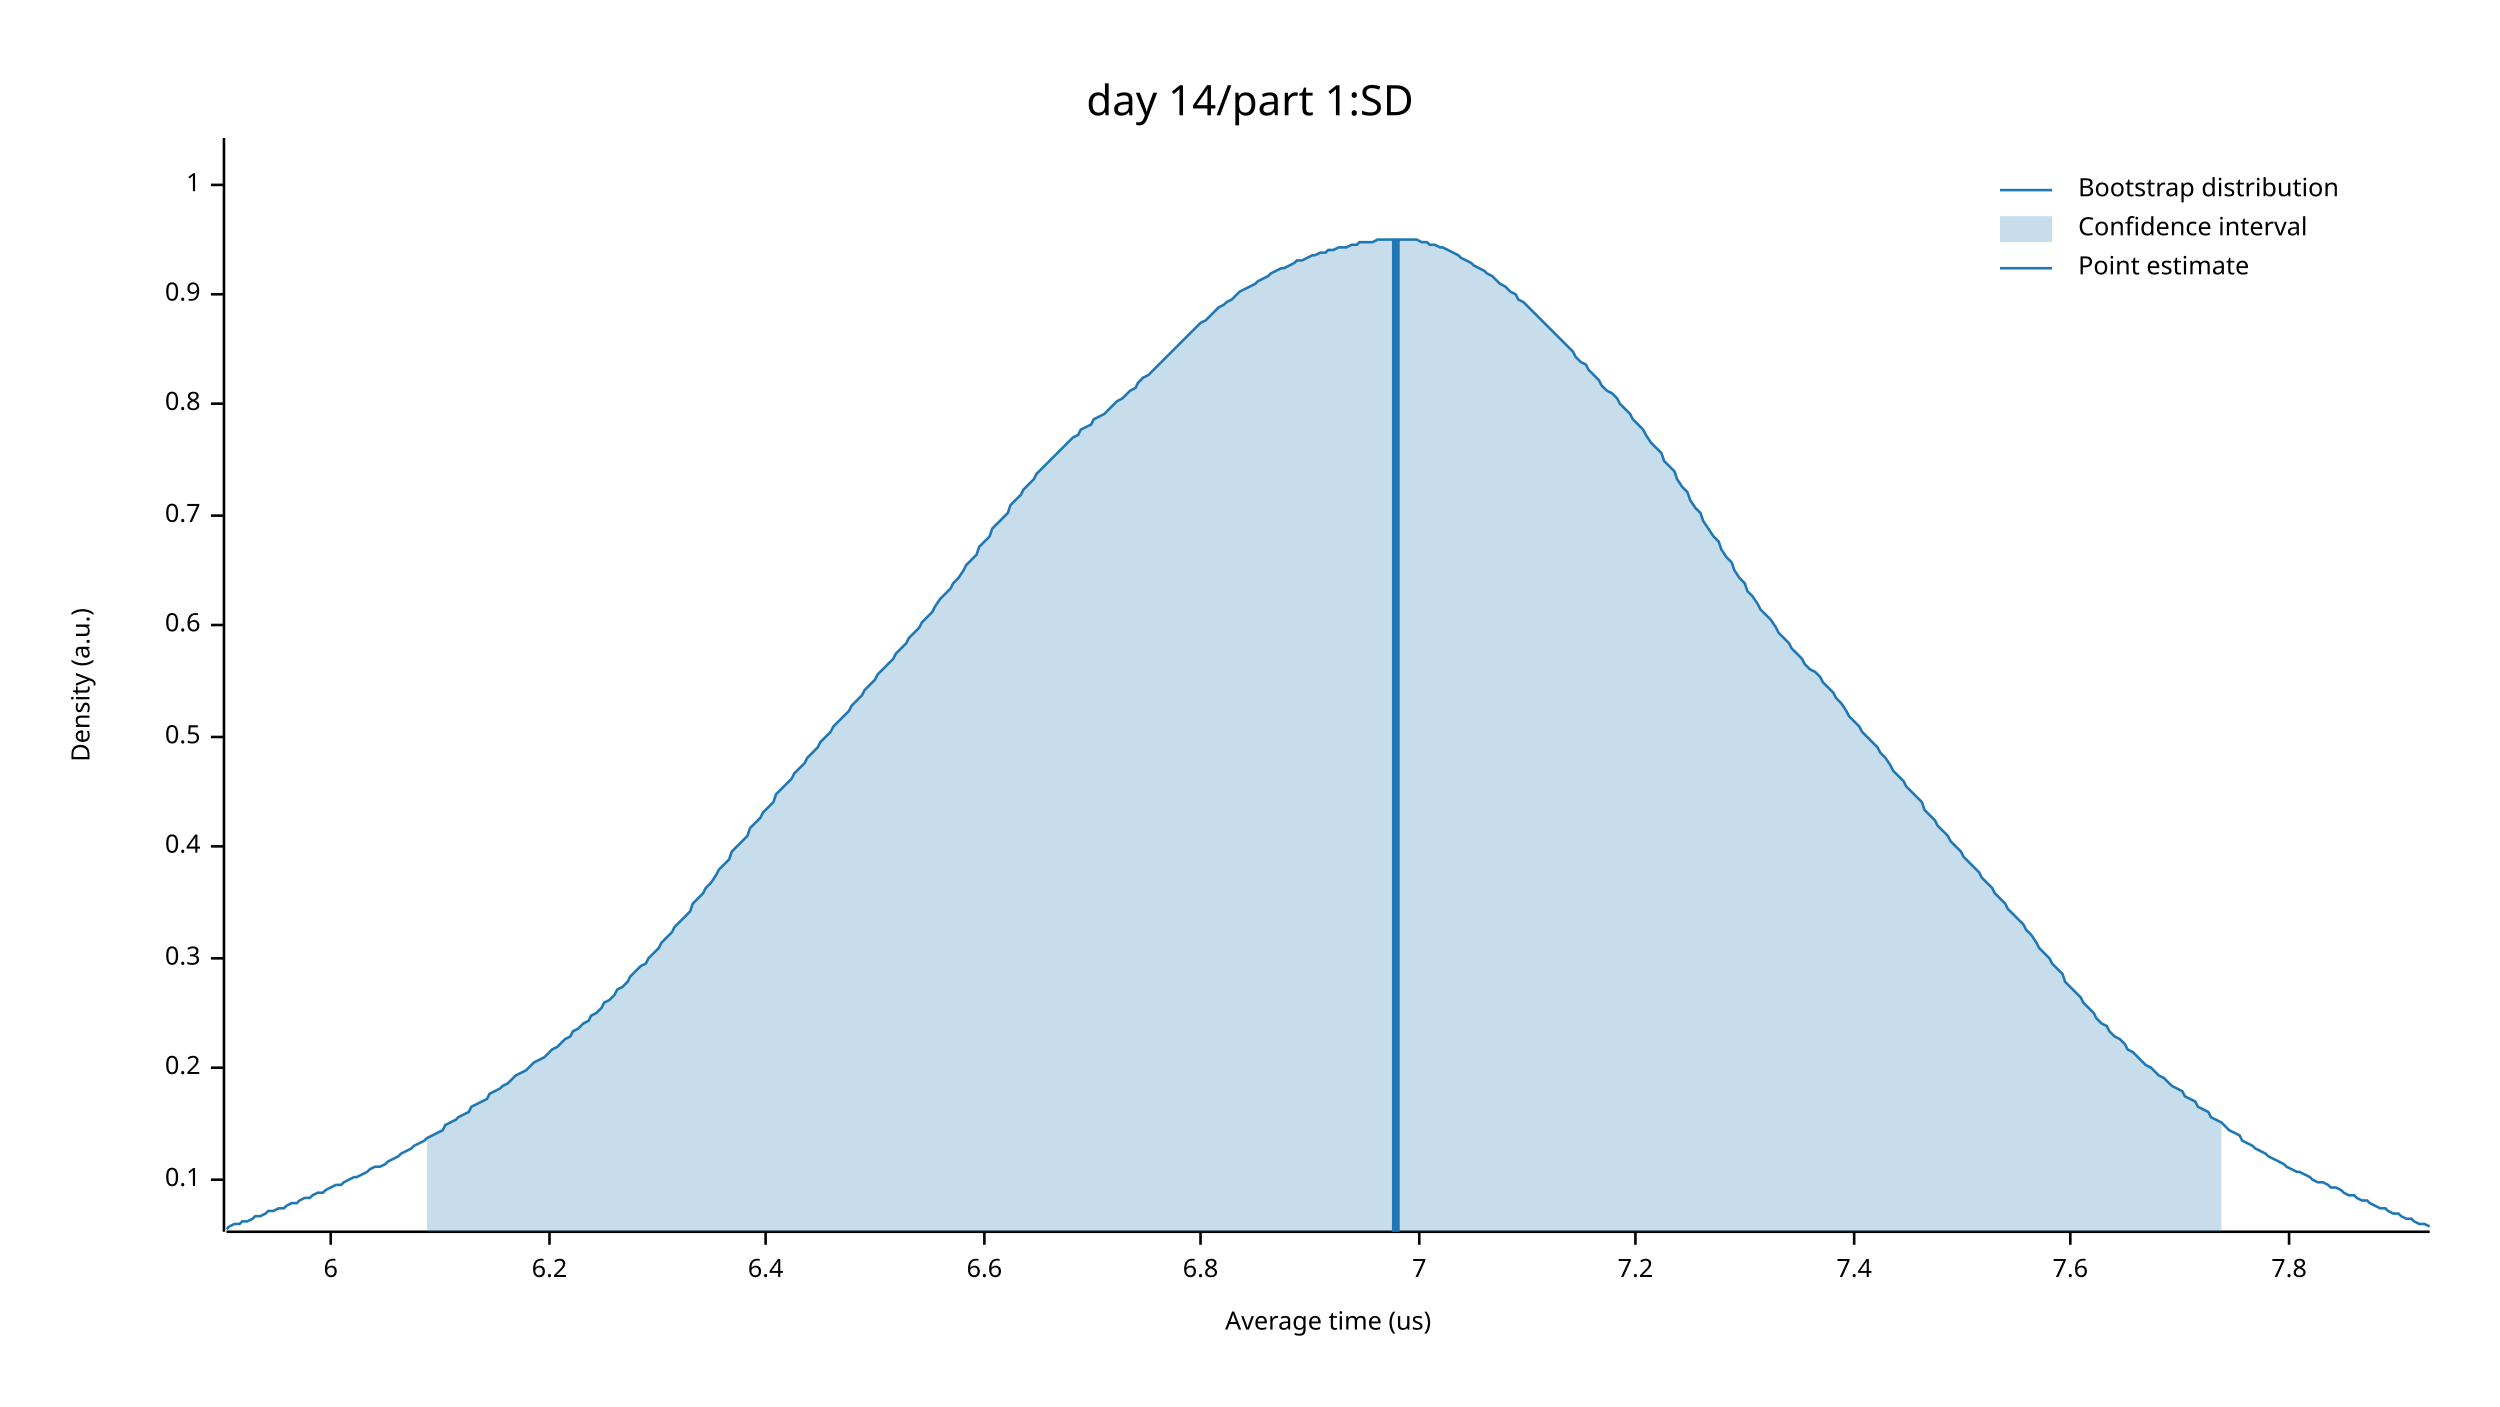
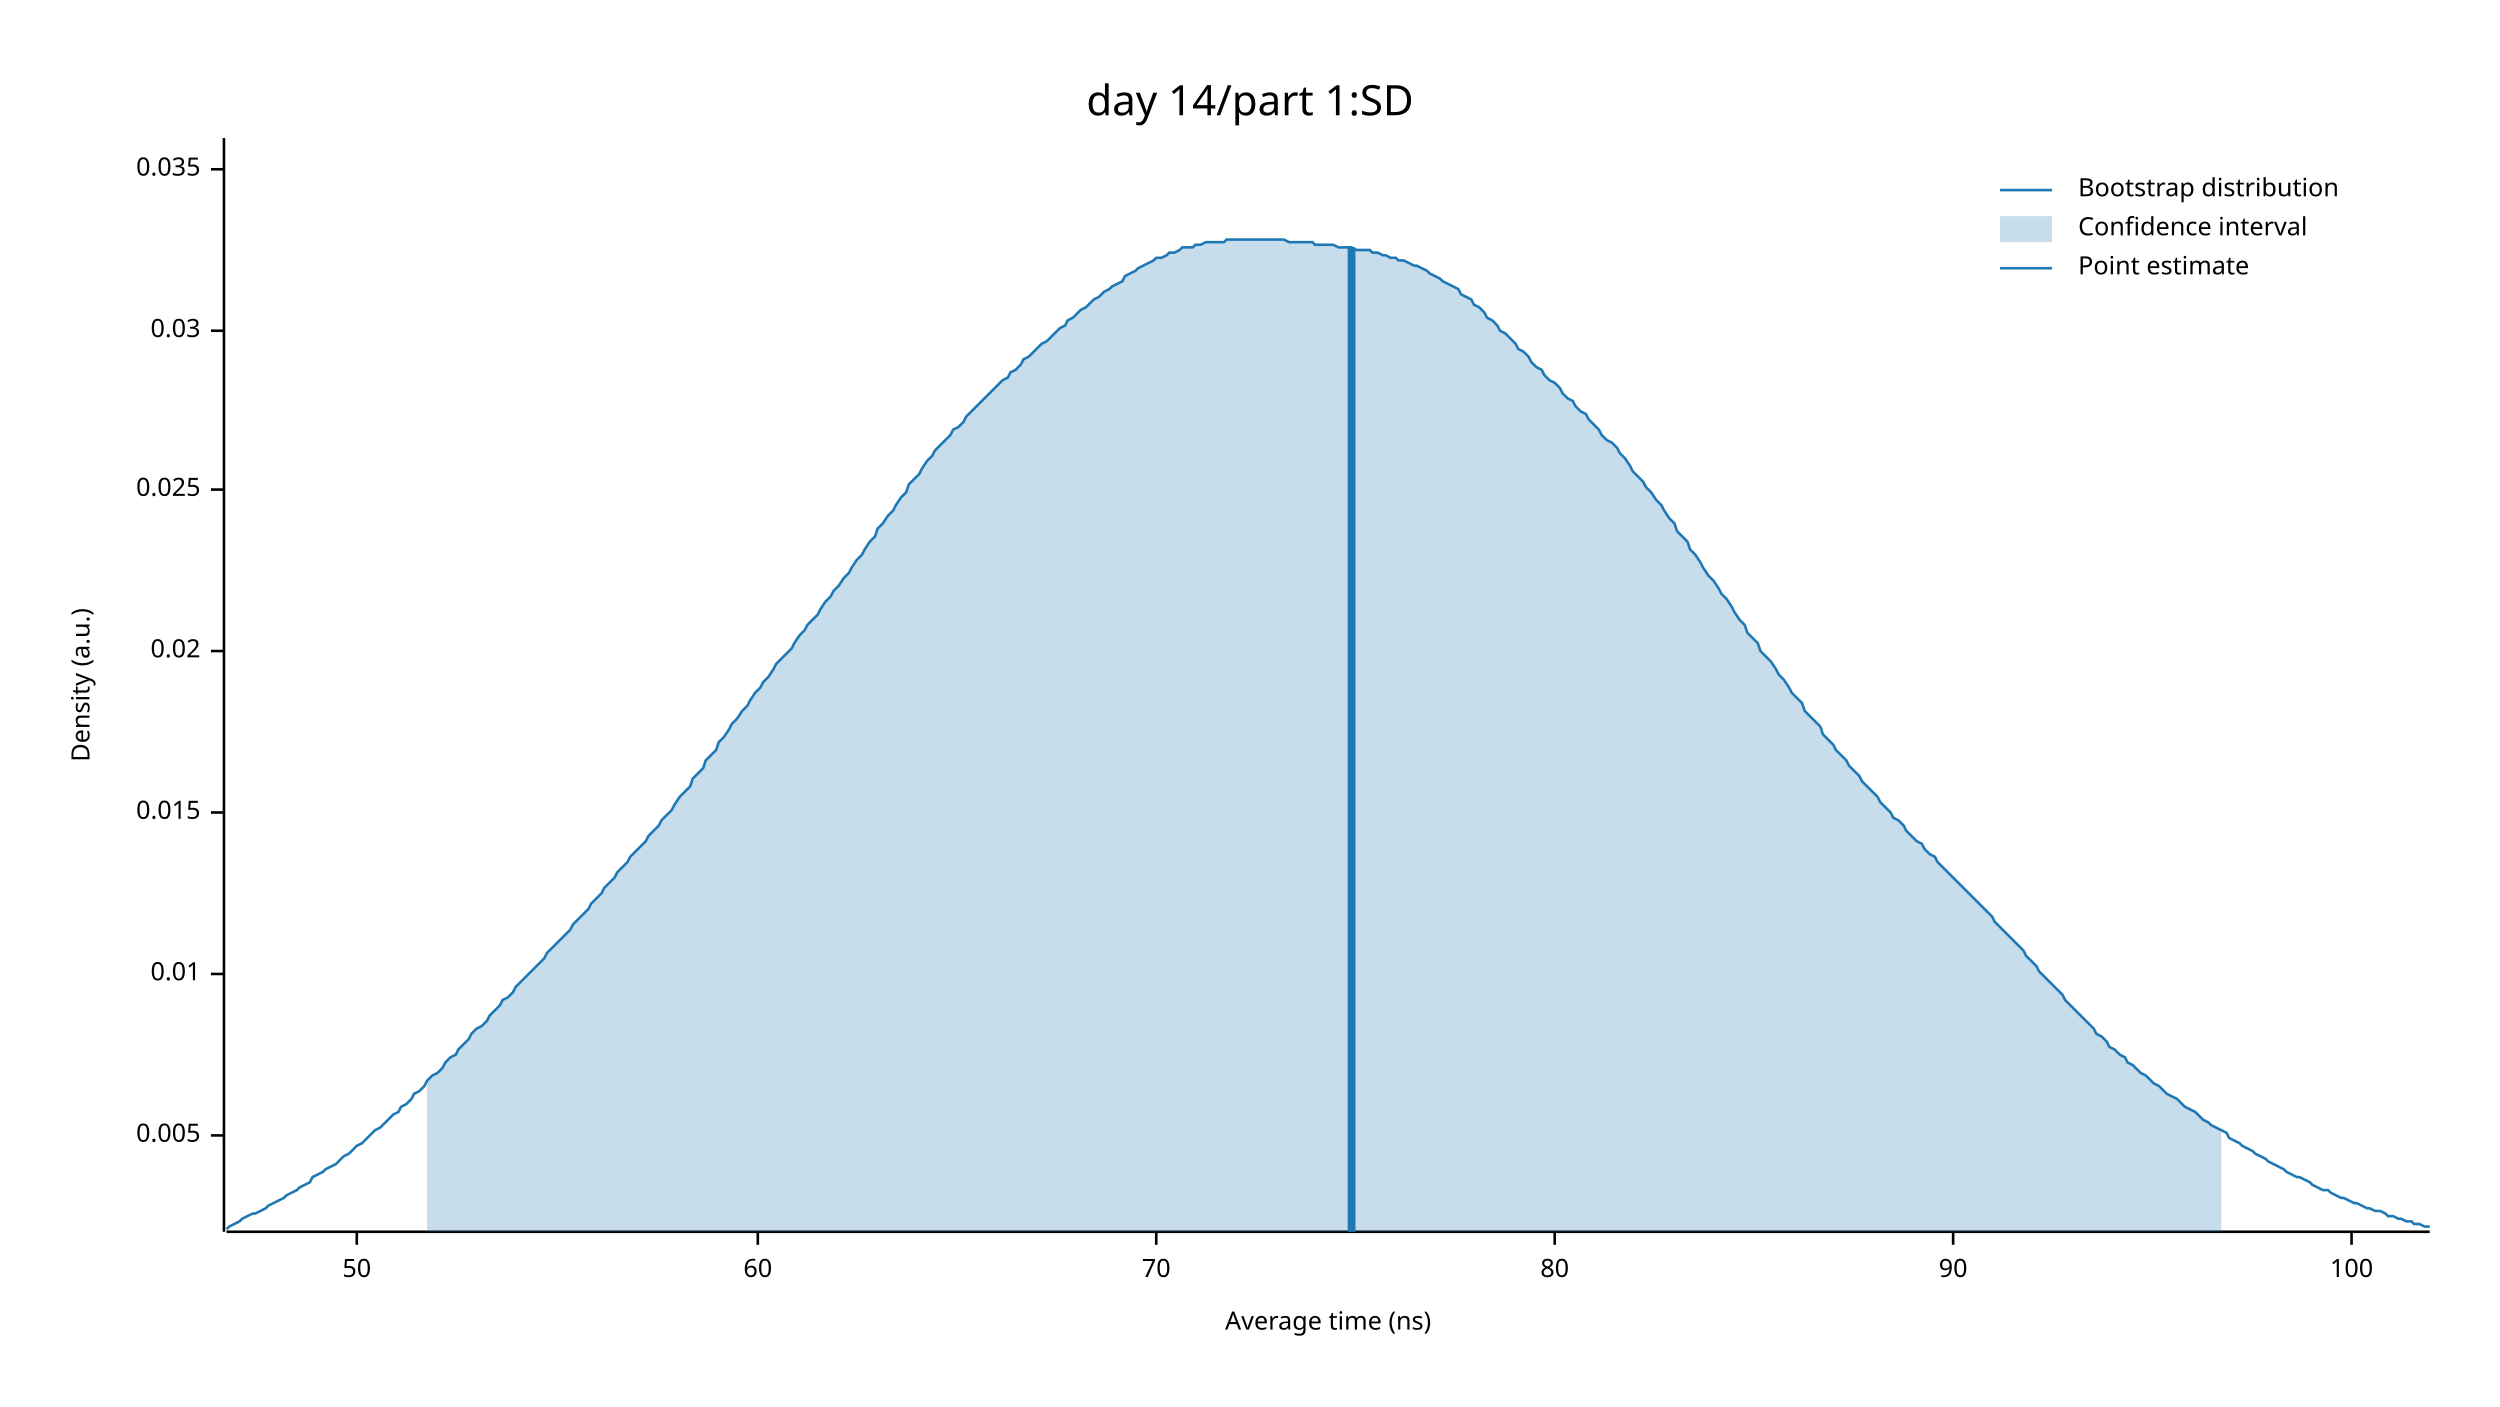
<svg xmlns="http://www.w3.org/2000/svg" width="960" height="540" viewBox="0 0 960 540">
  <text x="480" y="32" dy="0.76em" text-anchor="middle" font-family="sans-serif" font-size="16.129" opacity="1" fill="#000000">
day 14/part 1:SD
</text>
  <text x="27" y="263" dy="0.76em" text-anchor="middle" font-family="sans-serif" font-size="9.677" opacity="1" fill="#000000" transform="rotate(270, 27, 263)">
Density (a.u.)
</text>
  <text x="510" y="513" dy="-0.5ex" text-anchor="middle" font-family="sans-serif" font-size="9.677" opacity="1" fill="#000000">
- Average time (us)
+ Average time (ns)
</text>
  <polyline fill="none" opacity="1" stroke="#000000" stroke-width="1" points="86,53 86,473 " />
-   <text x="77" y="453" dy="0.5ex" text-anchor="end" font-family="sans-serif" font-size="9.677" opacity="1" fill="#000000">
- 0.1
+   <text x="77" y="436" dy="0.5ex" text-anchor="end" font-family="sans-serif" font-size="9.677" opacity="1" fill="#000000">
+ 0.005
</text>
-   <polyline fill="none" opacity="1" stroke="#000000" stroke-width="1" points="81,453 86,453 " />
-   <text x="77" y="410" dy="0.5ex" text-anchor="end" font-family="sans-serif" font-size="9.677" opacity="1" fill="#000000">
- 0.2
+   <polyline fill="none" opacity="1" stroke="#000000" stroke-width="1" points="81,436 86,436 " />
+   <text x="77" y="374" dy="0.5ex" text-anchor="end" font-family="sans-serif" font-size="9.677" opacity="1" fill="#000000">
+ 0.01
</text>
-   <polyline fill="none" opacity="1" stroke="#000000" stroke-width="1" points="81,410 86,410 " />
-   <text x="77" y="368" dy="0.5ex" text-anchor="end" font-family="sans-serif" font-size="9.677" opacity="1" fill="#000000">
- 0.3
+   <polyline fill="none" opacity="1" stroke="#000000" stroke-width="1" points="81,374 86,374 " />
+   <text x="77" y="312" dy="0.5ex" text-anchor="end" font-family="sans-serif" font-size="9.677" opacity="1" fill="#000000">
+ 0.015
</text>
-   <polyline fill="none" opacity="1" stroke="#000000" stroke-width="1" points="81,368 86,368 " />
-   <text x="77" y="325" dy="0.5ex" text-anchor="end" font-family="sans-serif" font-size="9.677" opacity="1" fill="#000000">
- 0.4
+   <polyline fill="none" opacity="1" stroke="#000000" stroke-width="1" points="81,312 86,312 " />
+   <text x="77" y="250" dy="0.5ex" text-anchor="end" font-family="sans-serif" font-size="9.677" opacity="1" fill="#000000">
+ 0.02
</text>
-   <polyline fill="none" opacity="1" stroke="#000000" stroke-width="1" points="81,325 86,325 " />
-   <text x="77" y="283" dy="0.5ex" text-anchor="end" font-family="sans-serif" font-size="9.677" opacity="1" fill="#000000">
- 0.5
+   <polyline fill="none" opacity="1" stroke="#000000" stroke-width="1" points="81,250 86,250 " />
+   <text x="77" y="188" dy="0.5ex" text-anchor="end" font-family="sans-serif" font-size="9.677" opacity="1" fill="#000000">
+ 0.025
</text>
-   <polyline fill="none" opacity="1" stroke="#000000" stroke-width="1" points="81,283 86,283 " />
-   <text x="77" y="240" dy="0.5ex" text-anchor="end" font-family="sans-serif" font-size="9.677" opacity="1" fill="#000000">
- 0.6
+   <polyline fill="none" opacity="1" stroke="#000000" stroke-width="1" points="81,188 86,188 " />
+   <text x="77" y="127" dy="0.5ex" text-anchor="end" font-family="sans-serif" font-size="9.677" opacity="1" fill="#000000">
+ 0.03
</text>
-   <polyline fill="none" opacity="1" stroke="#000000" stroke-width="1" points="81,240 86,240 " />
-   <text x="77" y="198" dy="0.5ex" text-anchor="end" font-family="sans-serif" font-size="9.677" opacity="1" fill="#000000">
- 0.7
+   <polyline fill="none" opacity="1" stroke="#000000" stroke-width="1" points="81,127 86,127 " />
+   <text x="77" y="65" dy="0.5ex" text-anchor="end" font-family="sans-serif" font-size="9.677" opacity="1" fill="#000000">
+ 0.035
</text>
-   <polyline fill="none" opacity="1" stroke="#000000" stroke-width="1" points="81,198 86,198 " />
-   <text x="77" y="155" dy="0.5ex" text-anchor="end" font-family="sans-serif" font-size="9.677" opacity="1" fill="#000000">
- 0.8
+   <polyline fill="none" opacity="1" stroke="#000000" stroke-width="1" points="81,65 86,65 " />
+   <polyline fill="none" opacity="1" stroke="#000000" stroke-width="1" points="87,473 933,473 " />
+   <text x="137" y="483" dy="0.76em" text-anchor="middle" font-family="sans-serif" font-size="9.677" opacity="1" fill="#000000">
+ 50
</text>
-   <polyline fill="none" opacity="1" stroke="#000000" stroke-width="1" points="81,155 86,155 " />
-   <text x="77" y="113" dy="0.5ex" text-anchor="end" font-family="sans-serif" font-size="9.677" opacity="1" fill="#000000">
- 0.9
+   <polyline fill="none" opacity="1" stroke="#000000" stroke-width="1" points="137,473 137,478 " />
+   <text x="291" y="483" dy="0.76em" text-anchor="middle" font-family="sans-serif" font-size="9.677" opacity="1" fill="#000000">
+ 60
</text>
-   <polyline fill="none" opacity="1" stroke="#000000" stroke-width="1" points="81,113 86,113 " />
-   <text x="77" y="71" dy="0.5ex" text-anchor="end" font-family="sans-serif" font-size="9.677" opacity="1" fill="#000000">
- 1
+   <polyline fill="none" opacity="1" stroke="#000000" stroke-width="1" points="291,473 291,478 " />
+   <text x="444" y="483" dy="0.76em" text-anchor="middle" font-family="sans-serif" font-size="9.677" opacity="1" fill="#000000">
+ 70
</text>
-   <polyline fill="none" opacity="1" stroke="#000000" stroke-width="1" points="81,71 86,71 " />
-   <polyline fill="none" opacity="1" stroke="#000000" stroke-width="1" points="87,473 933,473 " />
-   <text x="127" y="483" dy="0.76em" text-anchor="middle" font-family="sans-serif" font-size="9.677" opacity="1" fill="#000000">
- 6
+   <polyline fill="none" opacity="1" stroke="#000000" stroke-width="1" points="444,473 444,478 " />
+   <text x="597" y="483" dy="0.76em" text-anchor="middle" font-family="sans-serif" font-size="9.677" opacity="1" fill="#000000">
+ 80
</text>
-   <polyline fill="none" opacity="1" stroke="#000000" stroke-width="1" points="127,473 127,478 " />
-   <text x="211" y="483" dy="0.76em" text-anchor="middle" font-family="sans-serif" font-size="9.677" opacity="1" fill="#000000">
- 6.2
+   <polyline fill="none" opacity="1" stroke="#000000" stroke-width="1" points="597,473 597,478 " />
+   <text x="750" y="483" dy="0.76em" text-anchor="middle" font-family="sans-serif" font-size="9.677" opacity="1" fill="#000000">
+ 90
</text>
-   <polyline fill="none" opacity="1" stroke="#000000" stroke-width="1" points="211,473 211,478 " />
-   <text x="294" y="483" dy="0.76em" text-anchor="middle" font-family="sans-serif" font-size="9.677" opacity="1" fill="#000000">
- 6.4
+   <polyline fill="none" opacity="1" stroke="#000000" stroke-width="1" points="750,473 750,478 " />
+   <text x="903" y="483" dy="0.76em" text-anchor="middle" font-family="sans-serif" font-size="9.677" opacity="1" fill="#000000">
+ 100
</text>
-   <polyline fill="none" opacity="1" stroke="#000000" stroke-width="1" points="294,473 294,478 " />
-   <text x="378" y="483" dy="0.76em" text-anchor="middle" font-family="sans-serif" font-size="9.677" opacity="1" fill="#000000">
- 6.6
- </text>
-   <polyline fill="none" opacity="1" stroke="#000000" stroke-width="1" points="378,473 378,478 " />
-   <text x="461" y="483" dy="0.76em" text-anchor="middle" font-family="sans-serif" font-size="9.677" opacity="1" fill="#000000">
- 6.8
- </text>
-   <polyline fill="none" opacity="1" stroke="#000000" stroke-width="1" points="461,473 461,478 " />
-   <text x="545" y="483" dy="0.76em" text-anchor="middle" font-family="sans-serif" font-size="9.677" opacity="1" fill="#000000">
- 7
- </text>
-   <polyline fill="none" opacity="1" stroke="#000000" stroke-width="1" points="545,473 545,478 " />
-   <text x="628" y="483" dy="0.76em" text-anchor="middle" font-family="sans-serif" font-size="9.677" opacity="1" fill="#000000">
- 7.2
- </text>
-   <polyline fill="none" opacity="1" stroke="#000000" stroke-width="1" points="628,473 628,478 " />
-   <text x="712" y="483" dy="0.76em" text-anchor="middle" font-family="sans-serif" font-size="9.677" opacity="1" fill="#000000">
- 7.4
- </text>
-   <polyline fill="none" opacity="1" stroke="#000000" stroke-width="1" points="712,473 712,478 " />
-   <text x="795" y="483" dy="0.76em" text-anchor="middle" font-family="sans-serif" font-size="9.677" opacity="1" fill="#000000">
- 7.6
- </text>
-   <polyline fill="none" opacity="1" stroke="#000000" stroke-width="1" points="795,473 795,478 " />
-   <text x="879" y="483" dy="0.76em" text-anchor="middle" font-family="sans-serif" font-size="9.677" opacity="1" fill="#000000">
- 7.8
- </text>
-   <polyline fill="none" opacity="1" stroke="#000000" stroke-width="1" points="879,473 879,478 " />
-   <polyline fill="none" opacity="1" stroke="#1F78B4" stroke-width="1" points="87,472 88,471 90,470 92,470 93,469 95,469 97,468 98,467 100,467 102,466 103,465 105,465 107,464 109,464 110,463 112,462 114,462 115,461 117,460 119,460 120,459 122,458 124,458 125,457 127,456 129,455 131,455 132,454 134,453 136,452 137,452 139,451 141,450 142,449 144,448 146,448 148,447 149,446 151,445 153,444 154,443 156,442 158,441 159,440 161,439 163,438 164,437 166,436 168,435 170,434 171,432 173,431 175,430 176,429 178,428 180,427 181,425 183,424 185,423 187,422 188,420 190,419 192,418 193,417 195,416 197,414 198,413 200,412 202,411 203,410 205,408 207,407 209,406 210,405 212,403 214,402 215,401 217,399 219,398 220,396 222,395 224,393 226,392 227,390 229,389 231,387 232,385 234,384 236,382 237,380 239,379 241,377 242,375 244,373 246,371 248,370 249,368 251,366 253,364 254,362 256,360 258,358 259,356 261,354 263,352 265,350 266,347 268,345 270,343 271,341 273,339 275,336 276,334 278,332 280,330 281,327 283,325 285,323 287,321 288,318 290,316 292,314 293,312 295,310 297,308 298,305 300,303 302,301 304,299 305,297 307,295 309,293 310,291 312,289 314,287 315,285 317,283 319,281 320,279 322,277 324,275 326,273 327,271 329,269 331,267 332,265 334,263 336,261 337,259 339,257 341,255 343,253 344,251 346,249 348,247 349,245 351,243 353,241 354,239 356,237 358,235 359,233 361,230 363,228 365,226 366,224 368,222 370,219 371,217 373,215 375,213 376,210 378,208 380,206 381,203 383,201 385,199 387,197 388,194 390,192 392,190 393,188 395,186 397,184 398,182 400,180 402,178 404,176 405,175 407,173 409,171 410,170 412,168 414,167 415,165 417,164 419,163 420,161 422,160 424,159 426,157 427,156 429,154 431,153 432,152 434,150 436,149 437,147 439,145 441,144 443,142 444,141 446,139 448,137 449,136 451,134 453,132 454,131 456,129 458,127 459,126 461,124 463,123 465,121 466,120 468,118 470,117 471,116 473,115 475,113 476,112 478,111 480,110 482,109 483,108 485,107 487,106 488,105 490,104 492,103 493,103 495,102 497,101 498,100 500,100 502,99 504,98 505,98 507,97 509,97 510,96 512,96 514,95 515,95 517,95 519,94 521,94 522,93 524,93 526,93 527,93 529,92 531,92 532,92 534,92 536,92 537,92 539,92 541,92 543,92 544,92 546,93 548,93 549,94 551,94 553,95 554,95 556,96 558,97 560,98 561,99 563,100 565,101 566,102 568,103 570,104 571,105 573,106 575,108 576,109 578,110 580,112 582,113 583,115 585,116 587,118 588,119 590,121 592,123 593,124 595,126 597,128 599,130 600,131 602,133 604,135 605,137 607,139 609,140 610,142 612,144 614,146 615,148 617,150 619,151 621,153 622,155 624,157 626,159 627,161 629,163 631,165 632,167 634,170 636,172 638,174 639,177 641,179 643,181 644,184 646,187 648,189 649,192 651,195 653,197 654,200 656,203 658,206 660,208 661,211 663,214 665,216 666,219 668,222 670,224 671,227 673,229 675,232 676,234 678,236 680,238 682,241 683,243 685,245 687,247 688,249 690,251 692,253 693,255 695,257 697,258 699,260 700,262 702,264 704,266 705,268 707,270 709,273 710,275 712,277 714,279 715,281 717,283 719,285 721,287 722,289 724,291 726,294 727,296 729,298 731,300 732,302 734,304 736,306 738,308 739,311 741,313 743,315 744,317 746,319 748,321 749,323 751,325 753,327 754,329 756,331 758,333 760,335 761,337 763,339 765,341 766,343 768,345 770,347 771,349 773,351 775,353 777,355 778,357 780,359 782,362 783,364 785,366 787,368 788,370 790,372 792,374 793,377 795,379 797,381 799,383 800,385 802,387 804,389 805,391 807,393 809,394 810,396 812,398 814,399 816,401 817,403 819,404 821,406 822,407 824,409 826,410 827,411 829,413 831,414 832,415 834,417 836,418 838,419 839,421 841,422 843,423 844,425 846,426 848,427 849,429 851,430 853,431 855,433 856,434 858,435 860,436 861,438 863,439 865,440 866,441 868,442 870,443 871,444 873,445 875,446 877,447 878,448 880,449 882,450 883,450 885,451 887,452 888,453 890,454 892,454 894,455 895,456 897,456 899,457 900,458 902,459 904,459 905,460 907,461 909,461 910,462 912,463 914,464 916,464 917,465 919,466 921,466 922,467 924,468 926,468 927,469 929,470 931,470 933,471 " />
-   <polygon opacity="0.25" fill="#1F78B4" points="164,437 166,436 168,435 170,434 171,432 173,431 175,430 176,429 178,428 180,427 181,425 183,424 185,423 187,422 188,420 190,419 192,418 193,417 195,416 197,414 198,413 200,412 202,411 203,410 205,408 207,407 209,406 210,405 212,403 214,402 215,401 217,399 219,398 220,396 222,395 224,393 226,392 227,390 229,389 231,387 232,385 234,384 236,382 237,380 239,379 241,377 242,375 244,373 246,371 248,370 249,368 251,366 253,364 254,362 256,360 258,358 259,356 261,354 263,352 265,350 266,347 268,345 270,343 271,341 273,339 275,336 276,334 278,332 280,330 281,327 283,325 285,323 287,321 288,318 290,316 292,314 293,312 295,310 297,308 298,305 300,303 302,301 304,299 305,297 307,295 309,293 310,291 312,289 314,287 315,285 317,283 319,281 320,279 322,277 324,275 326,273 327,271 329,269 331,267 332,265 334,263 336,261 337,259 339,257 341,255 343,253 344,251 346,249 348,247 349,245 351,243 353,241 354,239 356,237 358,235 359,233 361,230 363,228 365,226 366,224 368,222 370,219 371,217 373,215 375,213 376,210 378,208 380,206 381,203 383,201 385,199 387,197 388,194 390,192 392,190 393,188 395,186 397,184 398,182 400,180 402,178 404,176 405,175 407,173 409,171 410,170 412,168 414,167 415,165 417,164 419,163 420,161 422,160 424,159 426,157 427,156 429,154 431,153 432,152 434,150 436,149 437,147 439,145 441,144 443,142 444,141 446,139 448,137 449,136 451,134 453,132 454,131 456,129 458,127 459,126 461,124 463,123 465,121 466,120 468,118 470,117 471,116 473,115 475,113 476,112 478,111 480,110 482,109 483,108 485,107 487,106 488,105 490,104 492,103 493,103 495,102 497,101 498,100 500,100 502,99 504,98 505,98 507,97 509,97 510,96 512,96 514,95 515,95 517,95 519,94 521,94 522,93 524,93 526,93 527,93 529,92 531,92 532,92 534,92 536,92 537,92 539,92 541,92 543,92 544,92 546,93 548,93 549,94 551,94 553,95 554,95 556,96 558,97 560,98 561,99 563,100 565,101 566,102 568,103 570,104 571,105 573,106 575,108 576,109 578,110 580,112 582,113 583,115 585,116 587,118 588,119 590,121 592,123 593,124 595,126 597,128 599,130 600,131 602,133 604,135 605,137 607,139 609,140 610,142 612,144 614,146 615,148 617,150 619,151 621,153 622,155 624,157 626,159 627,161 629,163 631,165 632,167 634,170 636,172 638,174 639,177 641,179 643,181 644,184 646,187 648,189 649,192 651,195 653,197 654,200 656,203 658,206 660,208 661,211 663,214 665,216 666,219 668,222 670,224 671,227 673,229 675,232 676,234 678,236 680,238 682,241 683,243 685,245 687,247 688,249 690,251 692,253 693,255 695,257 697,258 699,260 700,262 702,264 704,266 705,268 707,270 709,273 710,275 712,277 714,279 715,281 717,283 719,285 721,287 722,289 724,291 726,294 727,296 729,298 731,300 732,302 734,304 736,306 738,308 739,311 741,313 743,315 744,317 746,319 748,321 749,323 751,325 753,327 754,329 756,331 758,333 760,335 761,337 763,339 765,341 766,343 768,345 770,347 771,349 773,351 775,353 777,355 778,357 780,359 782,362 783,364 785,366 787,368 788,370 790,372 792,374 793,377 795,379 797,381 799,383 800,385 802,387 804,389 805,391 807,393 809,394 810,396 812,398 814,399 816,401 817,403 819,404 821,406 822,407 824,409 826,410 827,411 829,413 831,414 832,415 834,417 836,418 838,419 839,421 841,422 843,423 844,425 846,426 848,427 849,429 851,430 853,431 853,473 164,473 " />
-   <polyline fill="none" opacity="1" stroke="#1F78B4" stroke-width="3" points="536,473 536,92 " />
+   <polyline fill="none" opacity="1" stroke="#000000" stroke-width="1" points="903,473 903,478 " />
+   <polyline fill="none" opacity="1" stroke="#1F78B4" stroke-width="1" points="87,472 88,471 90,470 92,469 93,468 95,467 97,466 98,466 100,465 102,464 103,463 105,462 107,461 109,460 110,459 112,458 114,457 115,456 117,455 119,454 120,452 122,451 124,450 125,449 127,448 129,447 131,445 132,444 134,443 136,441 137,440 139,439 141,437 142,436 144,434 146,433 148,431 149,430 151,428 153,427 154,425 156,424 158,422 159,420 161,419 163,417 164,415 166,413 168,412 170,410 171,408 173,406 175,405 176,403 178,401 180,399 181,397 183,395 185,394 187,392 188,390 190,388 192,386 193,384 195,383 197,381 198,379 200,377 202,375 203,374 205,372 207,370 209,368 210,366 212,364 214,362 215,361 217,359 219,357 220,355 222,353 224,351 226,349 227,347 229,345 231,343 232,341 234,339 236,337 237,335 239,333 241,331 242,329 244,327 246,325 248,323 249,321 251,319 253,317 254,315 256,313 258,311 259,309 261,306 263,304 265,302 266,299 268,297 270,295 271,292 273,290 275,288 276,285 278,283 280,280 281,278 283,276 285,273 287,271 288,269 290,266 292,264 293,262 295,260 297,257 298,255 300,253 302,251 304,249 305,247 307,244 309,242 310,240 312,238 314,236 315,234 317,231 319,229 320,227 322,225 324,222 326,220 327,218 329,215 331,213 332,211 334,208 336,206 337,203 339,201 341,198 343,196 344,194 346,191 348,189 349,186 351,184 353,182 354,180 356,177 358,175 359,173 361,171 363,169 365,167 366,165 368,164 370,162 371,160 373,158 375,156 376,155 378,153 380,151 381,150 383,148 385,146 387,145 388,143 390,142 392,140 393,138 395,137 397,135 398,134 400,132 402,131 404,129 405,128 407,126 409,125 410,123 412,122 414,120 415,119 417,118 419,116 420,115 422,114 424,112 426,111 427,110 429,109 431,108 432,106 434,105 436,104 437,103 439,102 441,101 443,100 444,99 446,99 448,98 449,97 451,97 453,96 454,95 456,95 458,95 459,94 461,94 463,93 465,93 466,93 468,93 470,93 471,92 473,92 475,92 476,92 478,92 480,92 482,92 483,92 485,92 487,92 488,92 490,92 492,92 493,92 495,93 497,93 498,93 500,93 502,93 504,93 505,94 507,94 509,94 510,94 512,94 514,95 515,95 517,95 519,95 521,96 522,96 524,96 526,96 527,97 529,97 531,98 532,98 534,99 536,99 537,100 539,100 541,101 543,102 544,102 546,103 548,104 549,105 551,106 553,107 554,108 556,109 558,110 560,111 561,113 563,114 565,115 566,117 568,118 570,120 571,122 573,123 575,125 576,127 578,128 580,130 582,132 583,134 585,135 587,137 588,139 590,141 592,142 593,144 595,146 597,147 599,149 600,151 602,153 604,154 605,156 607,158 609,159 610,161 612,163 614,165 615,167 617,169 619,170 621,172 622,174 624,176 626,179 627,181 629,183 631,185 632,187 634,189 636,192 638,194 639,196 641,199 643,201 644,204 646,206 648,208 649,211 651,213 653,216 654,218 656,221 658,223 660,226 661,228 663,230 665,233 666,235 668,238 670,240 671,243 673,245 675,247 676,250 678,252 680,254 682,257 683,259 685,261 687,264 688,266 690,268 692,270 693,273 695,275 697,277 699,279 700,282 702,284 704,286 705,288 707,290 709,292 710,294 712,296 714,298 715,300 717,302 719,304 721,306 722,308 724,310 726,312 727,314 729,315 731,317 732,319 734,321 736,323 738,324 739,326 741,328 743,329 744,331 746,333 748,335 749,336 751,338 753,340 754,341 756,343 758,345 760,347 761,348 763,350 765,352 766,354 768,356 770,358 771,359 773,361 775,363 777,365 778,367 780,369 782,371 783,373 785,375 787,377 788,378 790,380 792,382 793,384 795,386 797,388 799,390 800,391 802,393 804,395 805,397 807,398 809,400 810,402 812,403 814,405 816,406 817,408 819,409 821,411 822,412 824,413 826,415 827,416 829,417 831,419 832,420 834,421 836,422 838,424 839,425 841,426 843,427 844,428 846,430 848,431 849,432 851,433 853,434 855,435 856,437 858,438 860,439 861,440 863,441 865,442 866,443 868,444 870,445 871,446 873,447 875,448 877,449 878,450 880,451 882,452 883,452 885,453 887,454 888,455 890,456 892,457 894,457 895,458 897,459 899,460 900,460 902,461 904,462 905,462 907,463 909,464 910,464 912,465 914,465 916,466 917,467 919,467 921,468 922,468 924,469 926,469 927,470 929,470 931,471 933,471 " />
+   <polygon opacity="0.25" fill="#1F78B4" points="164,415 166,413 168,412 170,410 171,408 173,406 175,405 176,403 178,401 180,399 181,397 183,395 185,394 187,392 188,390 190,388 192,386 193,384 195,383 197,381 198,379 200,377 202,375 203,374 205,372 207,370 209,368 210,366 212,364 214,362 215,361 217,359 219,357 220,355 222,353 224,351 226,349 227,347 229,345 231,343 232,341 234,339 236,337 237,335 239,333 241,331 242,329 244,327 246,325 248,323 249,321 251,319 253,317 254,315 256,313 258,311 259,309 261,306 263,304 265,302 266,299 268,297 270,295 271,292 273,290 275,288 276,285 278,283 280,280 281,278 283,276 285,273 287,271 288,269 290,266 292,264 293,262 295,260 297,257 298,255 300,253 302,251 304,249 305,247 307,244 309,242 310,240 312,238 314,236 315,234 317,231 319,229 320,227 322,225 324,222 326,220 327,218 329,215 331,213 332,211 334,208 336,206 337,203 339,201 341,198 343,196 344,194 346,191 348,189 349,186 351,184 353,182 354,180 356,177 358,175 359,173 361,171 363,169 365,167 366,165 368,164 370,162 371,160 373,158 375,156 376,155 378,153 380,151 381,150 383,148 385,146 387,145 388,143 390,142 392,140 393,138 395,137 397,135 398,134 400,132 402,131 404,129 405,128 407,126 409,125 410,123 412,122 414,120 415,119 417,118 419,116 420,115 422,114 424,112 426,111 427,110 429,109 431,108 432,106 434,105 436,104 437,103 439,102 441,101 443,100 444,99 446,99 448,98 449,97 451,97 453,96 454,95 456,95 458,95 459,94 461,94 463,93 465,93 466,93 468,93 470,93 471,92 473,92 475,92 476,92 478,92 480,92 482,92 483,92 485,92 487,92 488,92 490,92 492,92 493,92 495,93 497,93 498,93 500,93 502,93 504,93 505,94 507,94 509,94 510,94 512,94 514,95 515,95 517,95 519,95 521,96 522,96 524,96 526,96 527,97 529,97 531,98 532,98 534,99 536,99 537,100 539,100 541,101 543,102 544,102 546,103 548,104 549,105 551,106 553,107 554,108 556,109 558,110 560,111 561,113 563,114 565,115 566,117 568,118 570,120 571,122 573,123 575,125 576,127 578,128 580,130 582,132 583,134 585,135 587,137 588,139 590,141 592,142 593,144 595,146 597,147 599,149 600,151 602,153 604,154 605,156 607,158 609,159 610,161 612,163 614,165 615,167 617,169 619,170 621,172 622,174 624,176 626,179 627,181 629,183 631,185 632,187 634,189 636,192 638,194 639,196 641,199 643,201 644,204 646,206 648,208 649,211 651,213 653,216 654,218 656,221 658,223 660,226 661,228 663,230 665,233 666,235 668,238 670,240 671,243 673,245 675,247 676,250 678,252 680,254 682,257 683,259 685,261 687,264 688,266 690,268 692,270 693,273 695,275 697,277 699,279 700,282 702,284 704,286 705,288 707,290 709,292 710,294 712,296 714,298 715,300 717,302 719,304 721,306 722,308 724,310 726,312 727,314 729,315 731,317 732,319 734,321 736,323 738,324 739,326 741,328 743,329 744,331 746,333 748,335 749,336 751,338 753,340 754,341 756,343 758,345 760,347 761,348 763,350 765,352 766,354 768,356 770,358 771,359 773,361 775,363 777,365 778,367 780,369 782,371 783,373 785,375 787,377 788,378 790,380 792,382 793,384 795,386 797,388 799,390 800,391 802,393 804,395 805,397 807,398 809,400 810,402 812,403 814,405 816,406 817,408 819,409 821,411 822,412 824,413 826,415 827,416 829,417 831,419 832,420 834,421 836,422 838,424 839,425 841,426 843,427 844,428 846,430 848,431 849,432 851,433 853,434 853,473 164,473 " />
+   <polyline fill="none" opacity="1" stroke="#1F78B4" stroke-width="3" points="519,473 519,95 " />
  <text x="798" y="68" dy="0.76em" text-anchor="start" font-family="sans-serif" font-size="9.677" opacity="1" fill="#000000">
Bootstrap distribution
</text>
  <text x="798" y="83" dy="0.76em" text-anchor="start" font-family="sans-serif" font-size="9.677" opacity="1" fill="#000000">
Confidence interval
</text>
  <text x="798" y="98" dy="0.76em" text-anchor="start" font-family="sans-serif" font-size="9.677" opacity="1" fill="#000000">
Point estimate
</text>
  <polyline fill="none" opacity="1" stroke="#1F78B4" stroke-width="1" points="768,73 788,73 " />
  <rect x="768" y="83" width="20" height="10" opacity="0.25" fill="#1F78B4" stroke="none" />
  <polyline fill="none" opacity="1" stroke="#1F78B4" stroke-width="1" points="768,103 788,103 " />
</svg>
